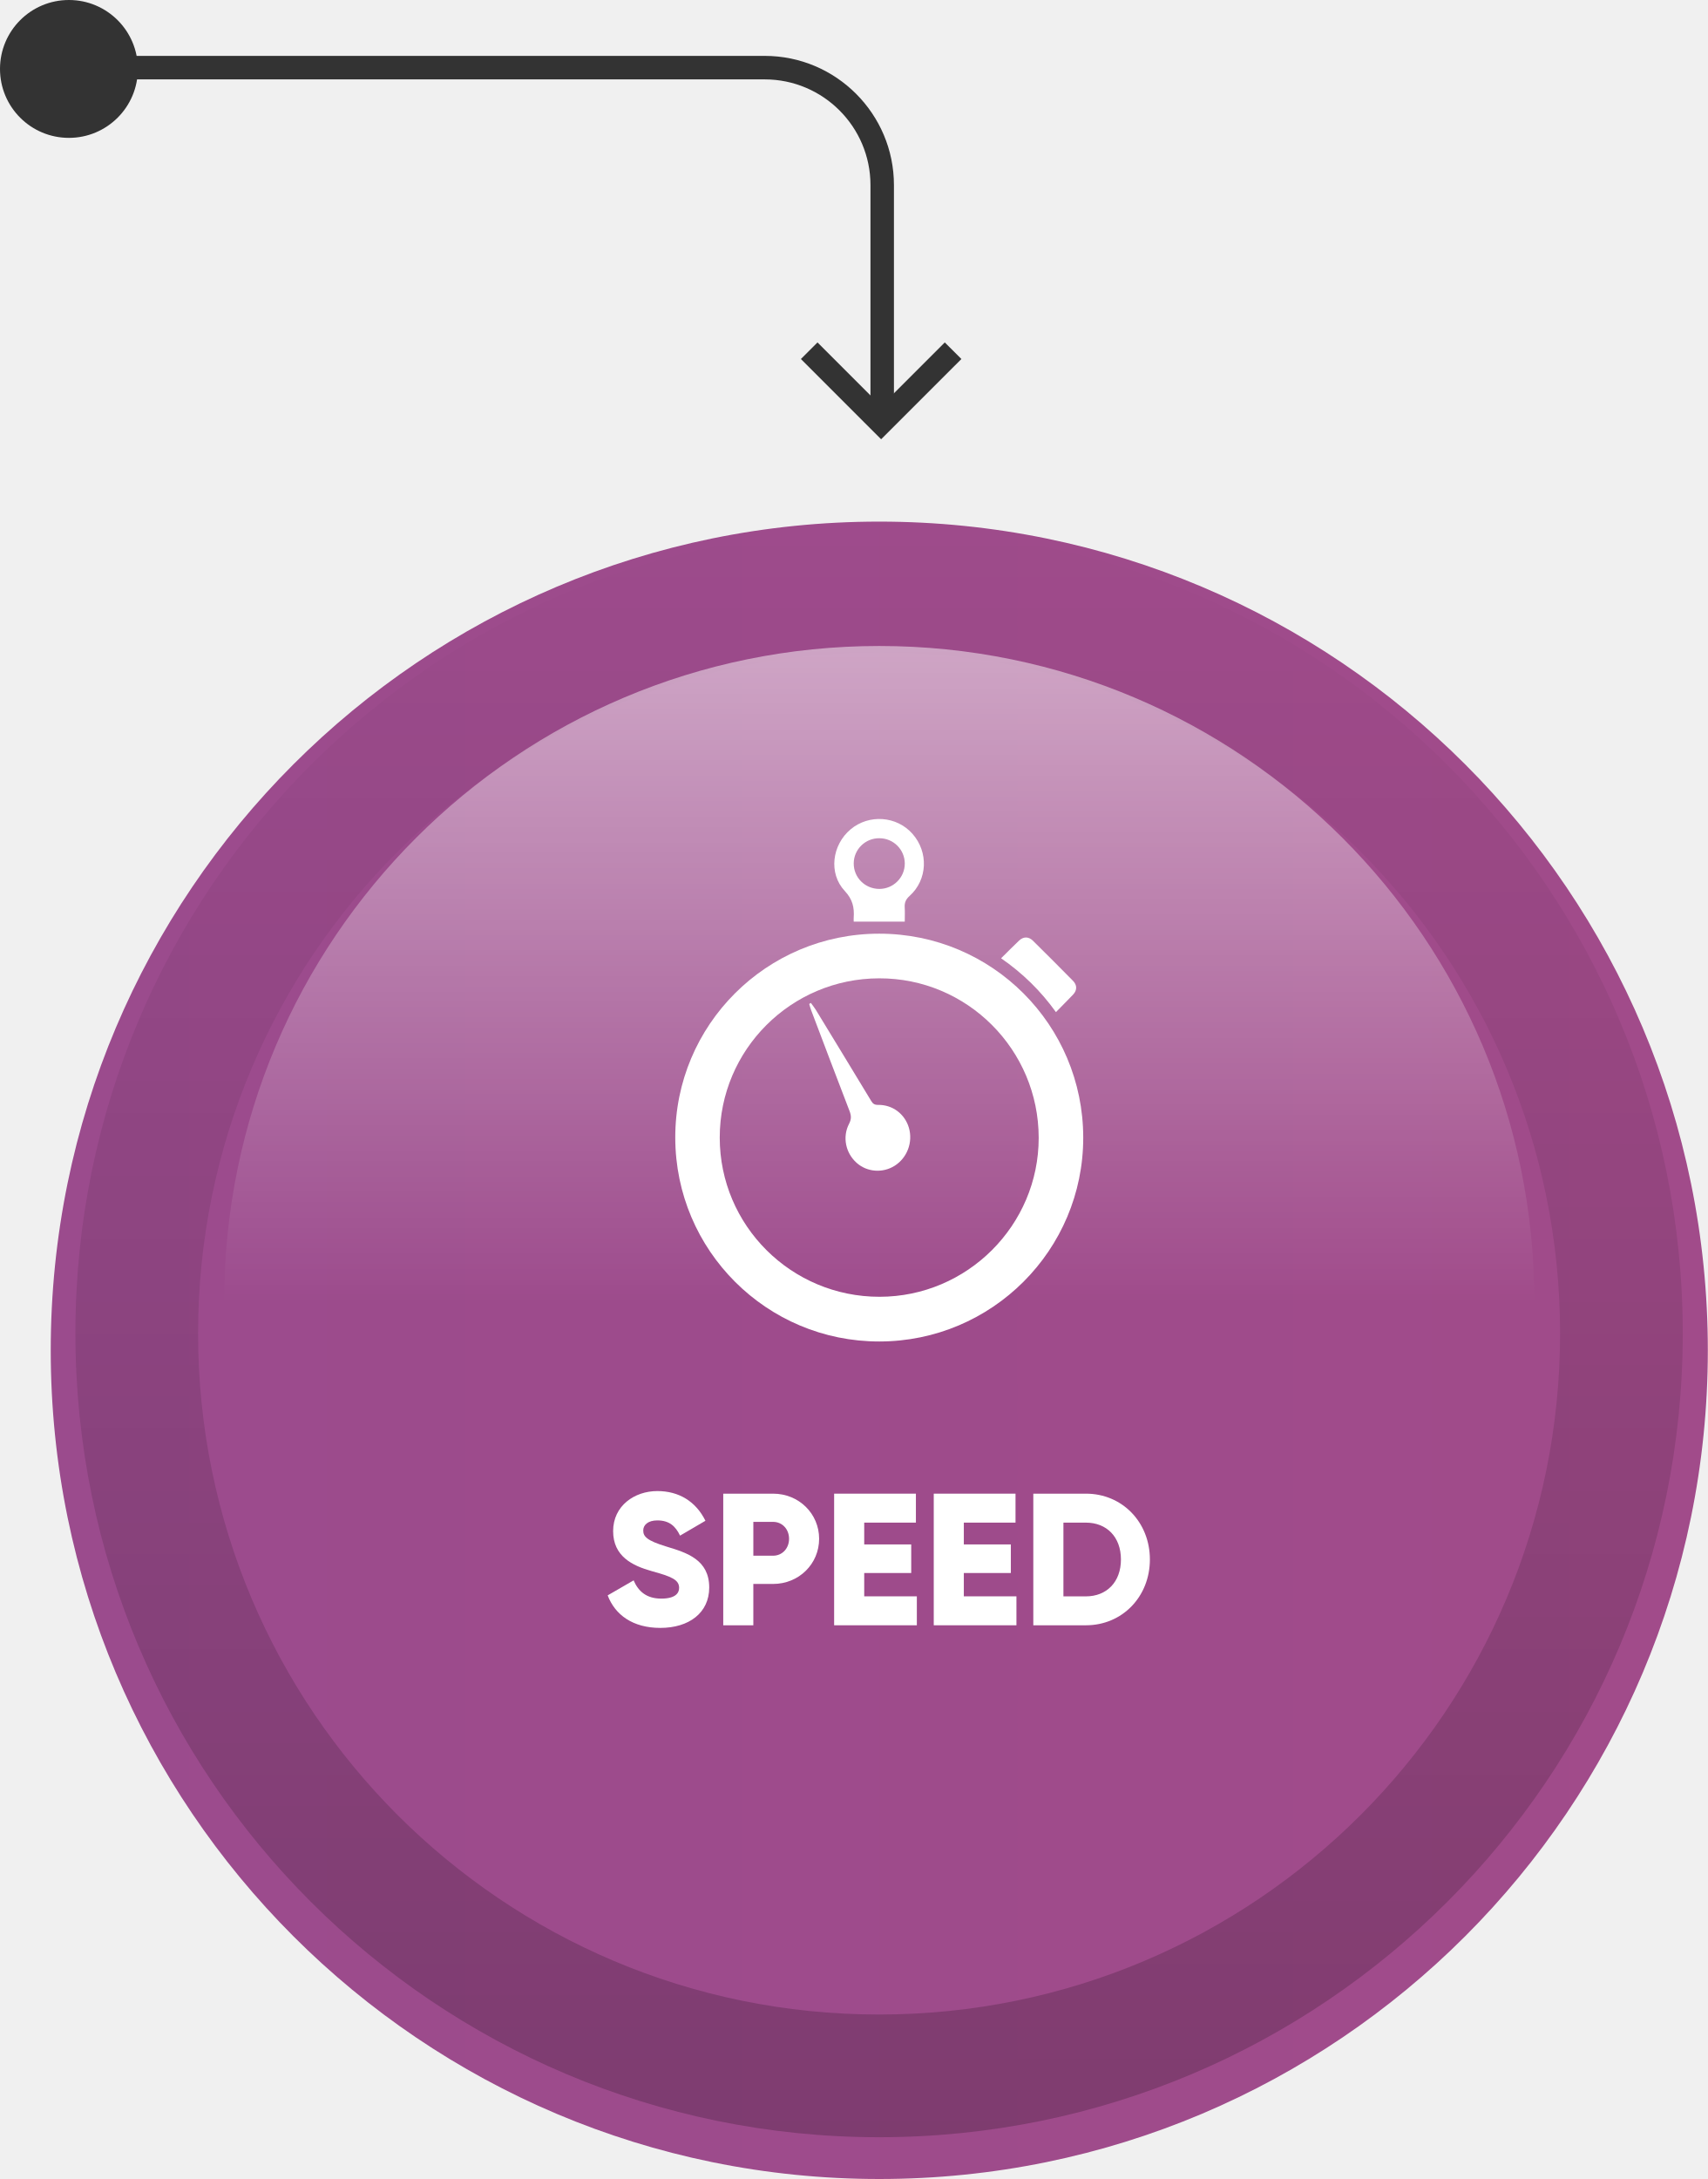
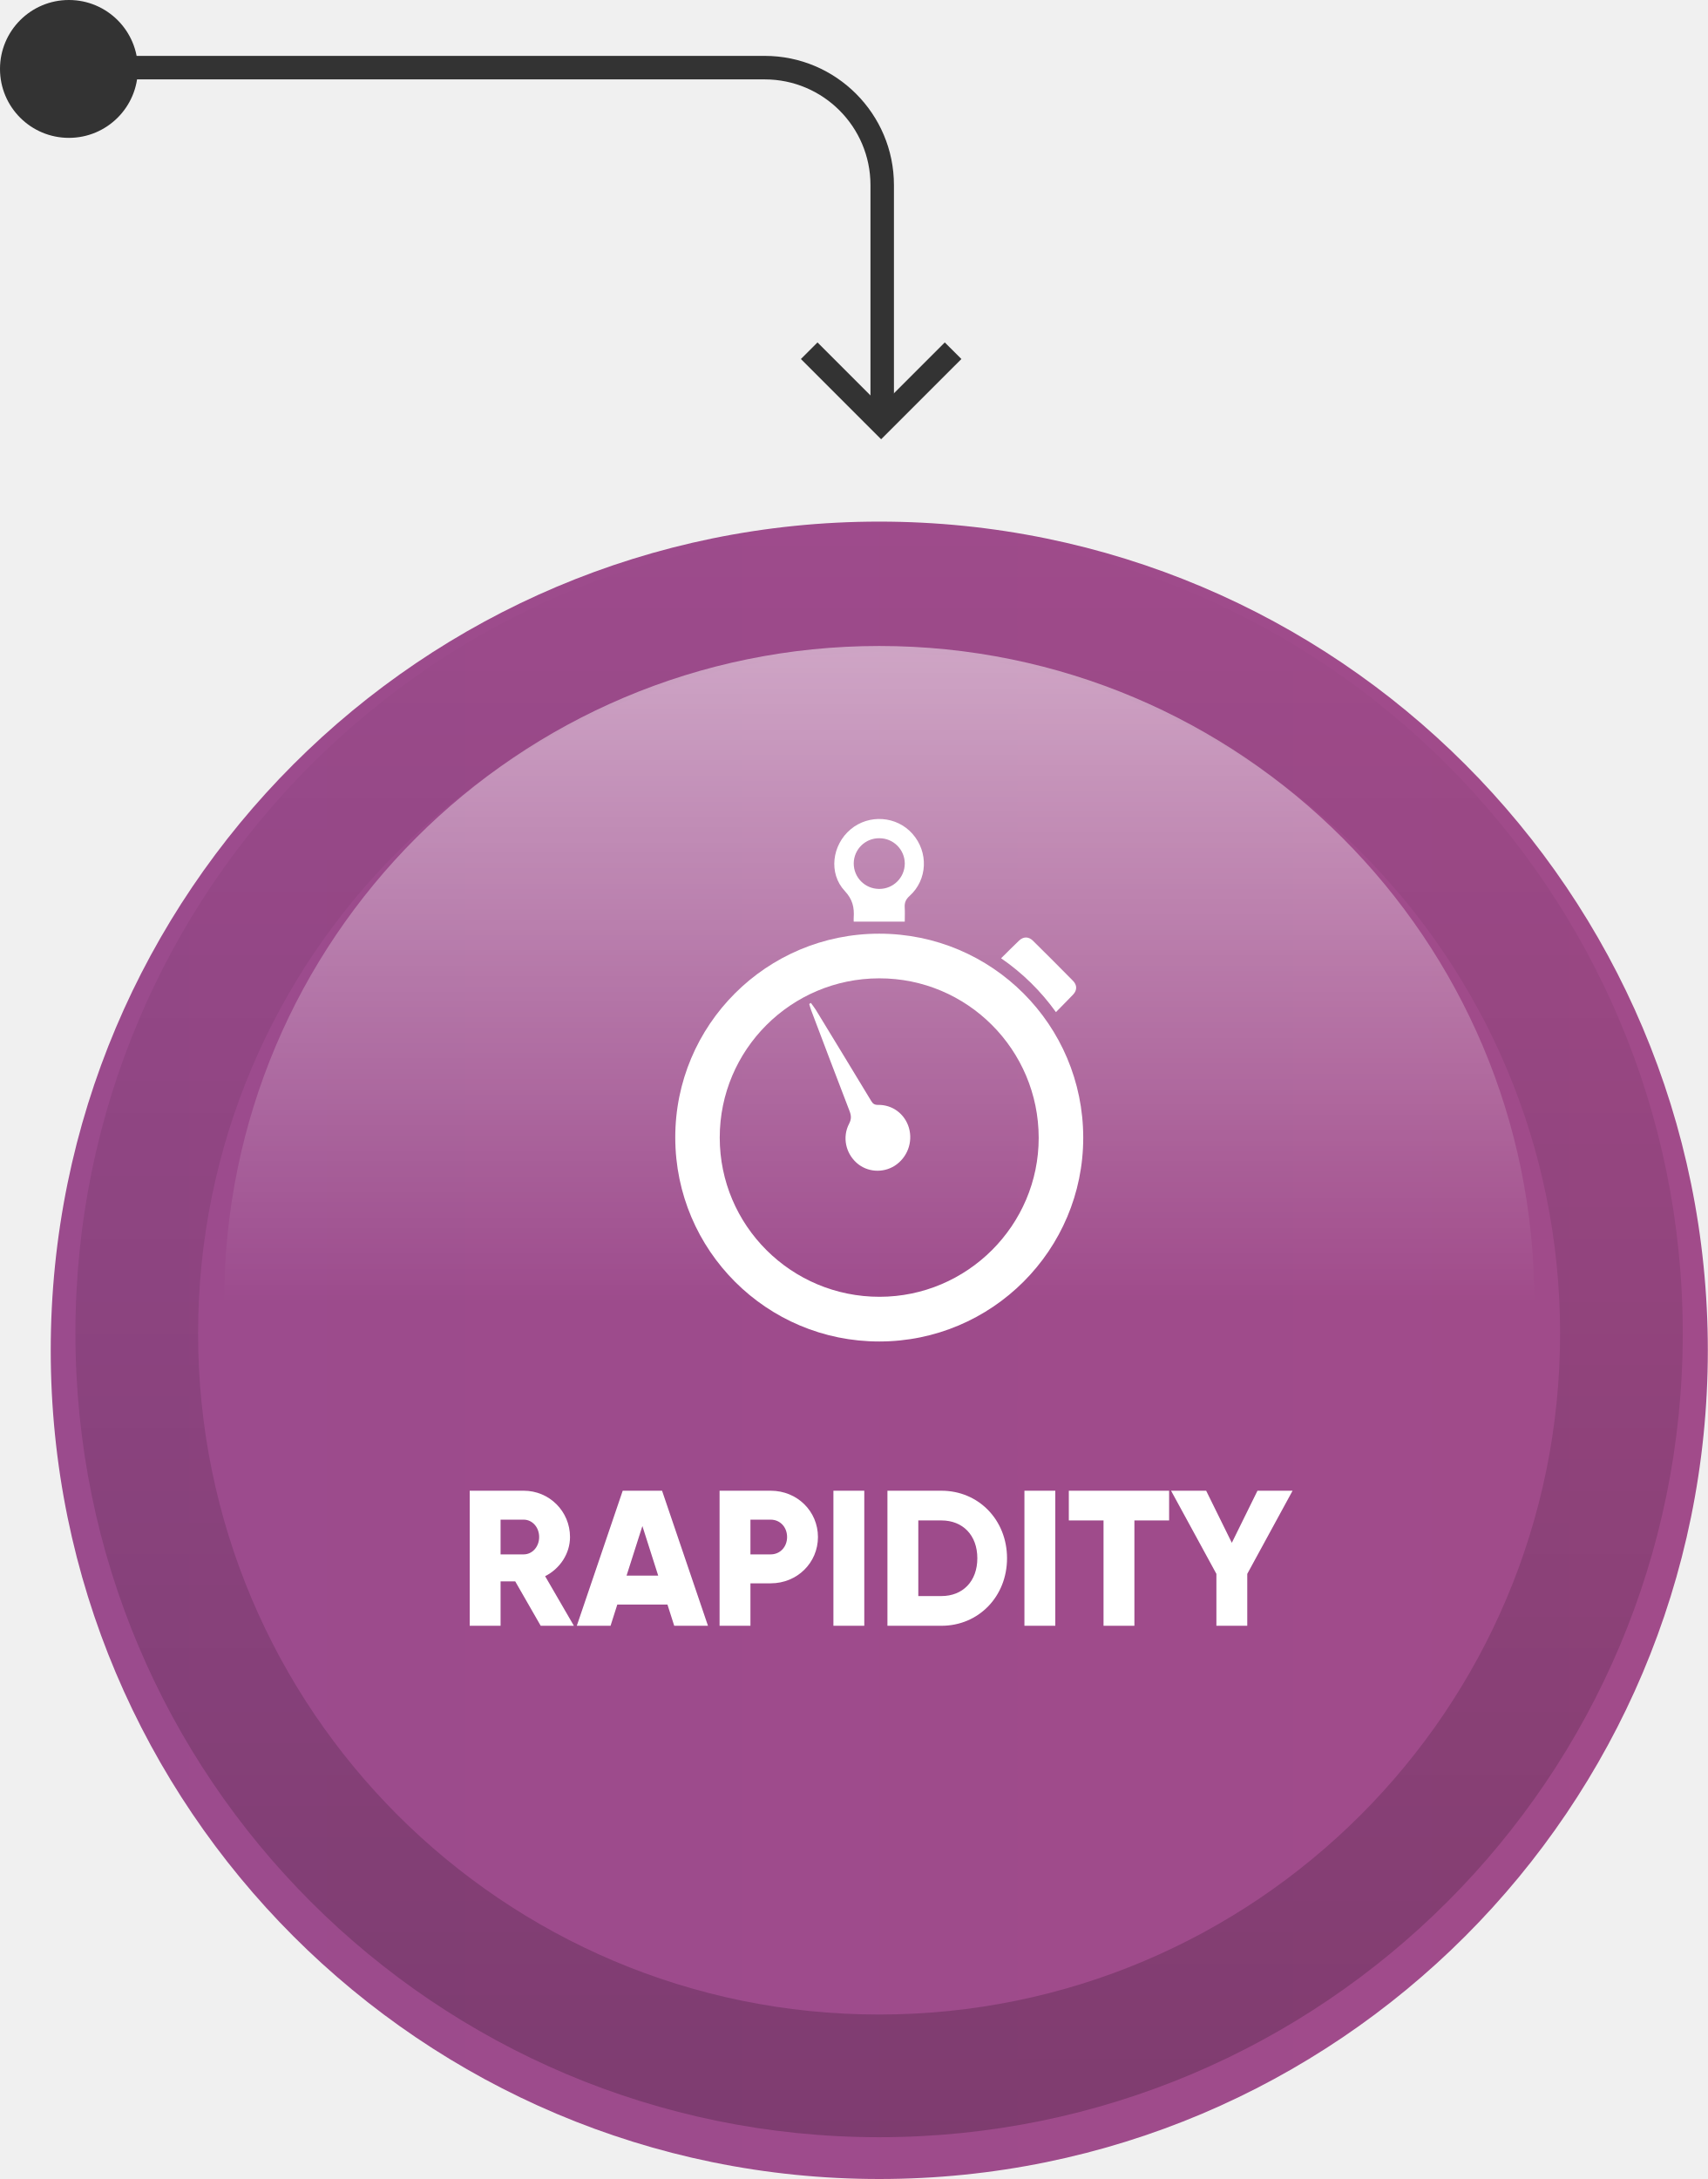
- <svg xmlns="http://www.w3.org/2000/svg" version="1.1" id="Layer_1" x="0px" y="0px" width="159.692px" height="203.711px" viewBox="0 0 159.692 203.711" enable-background="new 0 0 159.692 203.711" xml:space="preserve">
+ <svg xmlns="http://www.w3.org/2000/svg" version="1.1" id="Layer_1" x="0px" y="0px" width="159.691px" height="203.711px" viewBox="0 0 159.691 203.711" enable-background="new 0 0 159.691 203.711" xml:space="preserve">
  <g>
+     <linearGradient id="SVGID_1_" gradientUnits="userSpaceOnUse" x1="-367.256" y1="6.719" x2="-212.307" y2="6.719" gradientTransform="matrix(1 0 0 -1 372 132.9561)">
+       <stop offset="0" style="stop-color:#9B4B8D" />
+       <stop offset="1" style="stop-color:#A14B8A" />
+     </linearGradient>
+     <path fill="url(#SVGID_1_)" d="M4.744,126.236c0-42.783,34.688-77.472,77.472-77.472c42.79,0,77.477,34.688,77.477,77.472   c0,42.787-34.687,77.475-77.477,77.475C39.431,203.711,4.744,169.023,4.744,126.236L4.744,126.236z" />
    <g>
-       <g>
-         <g>
-           <linearGradient id="SVGID_1_" gradientUnits="userSpaceOnUse" x1="-163.256" y1="205.992" x2="-8.308" y2="205.992" gradientTransform="matrix(1 0 0 1 168 -79.7549)">
-             <stop offset="0" style="stop-color:#9B4B8D" />
-             <stop offset="1" style="stop-color:#A14B8A" />
-           </linearGradient>
-           <path fill="url(#SVGID_1_)" d="M4.744,126.236c0-42.783,34.688-77.472,77.472-77.472c42.79,0,77.477,34.688,77.477,77.472      c0,42.788-34.687,77.475-77.477,77.475C39.431,203.711,4.744,169.024,4.744,126.236z" />
-           <g>
-             <g>
-               <path fill="#FFFFFF" d="M56.822,149.149l2.426-1.403c0.439,1.02,1.195,1.705,2.584,1.705c1.336,0,1.67-0.527,1.67-1.002        c0-0.759-0.703-1.058-2.549-1.564c-1.828-0.51-3.621-1.389-3.621-3.744c0-2.373,2.004-3.744,4.131-3.744        c2.021,0,3.604,0.968,4.5,2.777l-2.373,1.389c-0.422-0.879-1.002-1.424-2.127-1.424c-0.879,0-1.316,0.439-1.316,0.933        c0,0.563,0.299,0.948,2.215,1.528c1.861,0.563,3.955,1.213,3.955,3.814c0,2.373-1.898,3.776-4.57,3.776        C59.16,152.19,57.507,150.961,56.822,149.149z" />
-               <path fill="#FFFFFF" d="M76.594,143.858c0,2.341-1.881,4.222-4.307,4.222h-1.846v3.867h-2.813V139.64h4.658        C74.713,139.64,76.594,141.521,76.594,143.858z M73.782,143.858c0-0.895-0.633-1.581-1.494-1.581h-1.846v3.163h1.846        C73.149,145.44,73.782,144.756,73.782,143.858z" />
-               <path fill="#FFFFFF" d="M85.731,149.238v2.707h-7.734V139.64h7.646v2.707H80.81v2.039h4.395v2.672H80.81v2.181H85.731z" />
-               <path fill="#FFFFFF" d="M95.044,149.238v2.707h-7.732V139.64h7.646v2.707h-4.834v2.039h4.396v2.672h-4.396v2.181H95.044z" />
-               <path fill="#FFFFFF" d="M107.522,145.793c0,3.479-2.584,6.152-5.979,6.152h-4.922V139.64h4.922        C104.938,139.64,107.522,142.312,107.522,145.793z M104.815,145.793c0-2.109-1.336-3.445-3.271-3.445h-2.107v6.894h2.107        C103.479,149.238,104.815,147.902,104.815,145.793z" />
-             </g>
-           </g>
-           <g>
-             <g>
-               <path fill="#FFFFFF" d="M101.29,106.349c0.003,10.519-8.532,19.058-19.066,19.064c-10.529,0.008-19.063-8.511-19.082-19.043        c-0.021-10.543,8.528-19.09,19.087-19.082C92.763,87.298,101.279,95.813,101.29,106.349z M67.3,106.347        c0,8.23,6.696,14.898,14.952,14.887c8.19-0.008,14.876-6.688,14.873-14.86c-0.006-8.248-6.696-14.935-14.924-14.912        C73.968,91.478,67.303,98.14,67.3,106.347z" />
-               <path fill="#FFFFFF" d="M79.827,86.162c0-0.119-0.011-0.248,0-0.373c0.064-0.947-0.097-1.707-0.837-2.496        c-1.54-1.646-1.192-4.303,0.55-5.762c1.72-1.437,4.305-1.25,5.782,0.42c1.515,1.711,1.415,4.297-0.271,5.809        c-0.348,0.316-0.479,0.617-0.456,1.059c0.031,0.457,0.006,0.921,0.006,1.345C82.996,86.162,81.438,86.162,79.827,86.162z         M82.221,83.104c1.309,0.002,2.382-1.063,2.382-2.368c0-1.308-1.058-2.365-2.368-2.371c-1.318-0.017-2.396,1.039-2.406,2.34        C79.816,82.031,80.88,83.099,82.221,83.104z" />
-               <path fill="#FFFFFF" d="M93.609,89.588c0.601-0.596,1.139-1.139,1.689-1.662c0.404-0.377,0.884-0.377,1.284,0.016        c1.258,1.24,2.511,2.494,3.752,3.755c0.392,0.396,0.389,0.879,0.014,1.278c-0.515,0.543-1.047,1.068-1.611,1.646        C97.311,92.631,95.617,90.979,93.609,89.588z" />
-               <path fill="#FFFFFF" d="M75.822,93.761c0.148,0.211,0.316,0.41,0.452,0.629c1.731,2.84,3.468,5.688,5.188,8.535        c0.153,0.258,0.313,0.375,0.636,0.369c1.359-0.025,2.509,0.846,2.891,2.141c0.39,1.349-0.157,2.806-1.333,3.551        c-1.115,0.705-2.582,0.597-3.553-0.272c-1.033-0.918-1.352-2.42-0.706-3.66c0.217-0.418,0.208-0.738,0.052-1.156        c-1.213-3.146-2.409-6.307-3.604-9.463c-0.069-0.186-0.118-0.381-0.177-0.576C75.719,93.826,75.773,93.795,75.822,93.761z" />
-             </g>
-           </g>
-         </g>
-       </g>
-       <linearGradient id="SVGID_2_" gradientUnits="userSpaceOnUse" x1="1056.896" y1="-747.488" x2="1207.198" y2="-747.488" gradientTransform="matrix(0 1 -1 0 -665.2881 -1007.392)">
-         <stop offset="0" style="stop-color:#000000;stop-opacity:0" />
-         <stop offset="1" style="stop-color:#000000" />
-       </linearGradient>
-       <path opacity="0.2" fill="url(#SVGID_2_)" enable-background="new    " d="M157.349,124.656c0-41.504-33.646-75.152-75.148-75.152    S7.051,83.152,7.051,124.656s33.646,75.149,75.149,75.149S157.349,166.16,157.349,124.656z M18.523,124.656    c0-35.168,28.51-63.681,63.676-63.681c35.171,0,63.678,28.513,63.678,63.681s-28.507,63.678-63.678,63.678    C47.033,188.334,18.523,159.824,18.523,124.656z" />
-       <linearGradient id="SVGID_3_" gradientUnits="userSpaceOnUse" x1="-1094.068" y1="-1417.357" x2="-1032.818" y2="-1417.357" gradientTransform="matrix(0 -1 1 0 1499.573 -972.4268)">
-         <stop offset="0" style="stop-color:#FFFFFF;stop-opacity:0" />
-         <stop offset="1" style="stop-color:#FFFFFF" />
-       </linearGradient>
-       <path opacity="0.5" fill="url(#SVGID_3_)" enable-background="new    " d="M82.215,60.392c-33.823,0-61.25,27.422-61.25,61.25    h122.503C143.468,87.813,116.046,60.392,82.215,60.392z" />
+       <path fill="#FFFFFF" d="M101.29,106.35c0.003,10.519-8.532,19.058-19.066,19.063c-10.529,0.008-19.063-8.511-19.082-19.043    c-0.021-10.543,8.528-19.09,19.087-19.082C92.763,87.298,101.279,95.813,101.29,106.35L101.29,106.35z M67.3,106.348    c0,8.229,6.696,14.897,14.952,14.887c8.189-0.008,14.876-6.688,14.873-14.86c-0.006-8.248-6.696-14.935-14.924-14.912    C73.968,91.478,67.303,98.14,67.3,106.348z M79.827,86.162c0-0.119-0.012-0.248,0-0.373c0.063-0.947-0.098-1.707-0.837-2.496    c-1.54-1.646-1.192-4.303,0.55-5.762c1.72-1.438,4.305-1.25,5.782,0.42c1.515,1.711,1.414,4.297-0.271,5.809    c-0.348,0.316-0.479,0.617-0.456,1.059c0.031,0.457,0.006,0.921,0.006,1.345C82.996,86.162,81.438,86.162,79.827,86.162z     M82.221,83.104c1.311,0.001,2.375-1.058,2.382-2.368c-0.001-1.308-1.06-2.368-2.368-2.371c-1.309-0.02-2.386,1.024-2.405,2.333    c0,0.002,0,0.004,0,0.006c-0.013,1.313,1.042,2.387,2.354,2.399C82.197,83.104,82.208,83.104,82.221,83.104z" />
+       <path fill="#FFFFFF" d="M93.609,89.588c0.602-0.596,1.14-1.139,1.689-1.662c0.404-0.377,0.884-0.377,1.284,0.016    c1.26,1.242,2.511,2.494,3.752,3.755c0.392,0.396,0.389,0.879,0.014,1.278c-0.515,0.543-1.047,1.068-1.611,1.646    C97.333,92.658,95.598,90.955,93.609,89.588z M75.822,93.761c0.148,0.211,0.316,0.41,0.452,0.629    c1.731,2.84,3.469,5.688,5.188,8.535c0.153,0.259,0.313,0.375,0.636,0.369c1.359-0.024,2.509,0.847,2.892,2.142    c0.39,1.348-0.152,2.792-1.333,3.551c-1.115,0.705-2.582,0.597-3.554-0.272c-1.033-0.918-1.352-2.42-0.706-3.66    c0.218-0.418,0.208-0.737,0.053-1.155c-1.214-3.146-2.409-6.308-3.604-9.463c-0.069-0.186-0.118-0.381-0.177-0.576    C75.719,93.826,75.773,93.795,75.822,93.761z" />
+     </g>
+     <linearGradient id="SVGID_2_" gradientUnits="userSpaceOnUse" x1="740.887" y1="1479.498" x2="891.188" y2="1479.498" gradientTransform="matrix(6.123234e-017 1 1 -6.123234e-017 -1397.298 -691.3831)">
+       <stop offset="0" style="stop-color:#000000;stop-opacity:0" />
+       <stop offset="1" style="stop-color:#000000" />
+     </linearGradient>
+     <path opacity="0.2" fill="url(#SVGID_2_)" enable-background="new    " d="M157.349,124.656c0-41.504-33.646-75.152-75.147-75.152   s-75.15,33.648-75.15,75.152c0,41.504,33.646,75.148,75.149,75.148C123.703,199.805,157.349,166.16,157.349,124.656z    M18.523,124.656c0-35.168,28.511-63.681,63.677-63.681c35.171,0,63.678,28.513,63.678,63.681   c0,35.168-28.507,63.678-63.678,63.678C47.033,188.334,18.523,159.824,18.523,124.656L18.523,124.656z" />
+     <linearGradient id="SVGID_3_" gradientUnits="userSpaceOnUse" x1="-1817.368" y1="1518.059" x2="-1756.117" y2="1518.059" gradientTransform="matrix(6.123234e-017 -1 -1 -6.123234e-017 1600.276 -1695.725)">
+       <stop offset="0" style="stop-color:#FFFFFF;stop-opacity:0" />
+       <stop offset="1" style="stop-color:#FFFFFF" />
+     </linearGradient>
+     <path opacity="0.5" fill="url(#SVGID_3_)" enable-background="new    " d="M82.215,60.392c-33.823,0-61.25,27.422-61.25,61.25   h122.503C143.468,87.813,116.046,60.392,82.215,60.392z" />
+     <g>
+       <path fill="#333333" d="M0,6.445C-0.002,2.887,2.881,0.001,6.439,0c0.002,0,0.004,0,0.006,0c3.56,0,6.445,2.886,6.446,6.445    c-0.002,3.559-2.887,6.443-6.446,6.444C2.887,12.891,0.001,10.008,0,6.45C0,6.448,0,6.447,0,6.445z" />
+       <path fill="#333333" d="M83.59,39.205h-2.195V17.307c0-5.453-4.435-9.885-9.887-9.885H6.714V5.225h64.794    c6.662,0,12.082,5.42,12.082,12.082V39.205z" />
+       <path fill="#333333" d="M82.392,37.965l-5.95-5.952l-1.552,1.55l5.95,5.952l1.552,1.55l1.552-1.55l5.953-5.952l-1.552-1.55    L82.392,37.965z" />
    </g>
    <g>
      <g>
-         <path fill="#333333" d="M0,6.445C0,2.886,2.881,0,6.445,0c3.559,0,6.446,2.887,6.446,6.445c0,3.558-2.889,6.444-6.446,6.444     C2.882,12.89,0,10.004,0,6.445z" />
-         <g>
-           <path fill="#333333" d="M83.59,39.205h-2.195V17.307c0-5.453-4.435-9.885-9.887-9.885H6.714V5.225h64.794      c6.662,0,12.082,5.42,12.082,12.082V39.205L83.59,39.205z" />
-         </g>
+         <path fill="#FFFFFF" d="M48.178,147.842h-1.371v4.148h-2.886v-12.625h5.05c2.399,0,4.329,1.93,4.329,4.328     c0,1.552-0.938,2.958-2.327,3.662l2.688,4.635h-3.102L48.178,147.842z M46.807,145.317h2.164c0.794,0,1.443-0.704,1.443-1.624     s-0.649-1.623-1.443-1.623h-2.164V145.317z" />
+         <path fill="#FFFFFF" d="M62.411,150.006h-4.689l-0.631,1.984h-3.156l4.293-12.625h3.679l4.293,12.625h-3.156L62.411,150.006z      M61.546,147.301l-1.479-4.635l-1.479,4.635H61.546z" />
+         <path fill="#FFFFFF" d="M76.484,143.693c0,2.399-1.93,4.329-4.419,4.329h-1.894v3.968h-2.886v-12.625h4.779     C74.554,139.365,76.484,141.295,76.484,143.693z M73.598,143.693c0-0.92-0.649-1.623-1.533-1.623h-1.894v3.247h1.894     C72.948,145.317,73.598,144.613,73.598,143.693z" />
+         <path fill="#FFFFFF" d="M80.816,139.365v12.625H77.93v-12.625H80.816z" />
+         <path fill="#FFFFFF" d="M94.164,145.678c0,3.571-2.651,6.313-6.133,6.313h-5.05v-12.625h5.05     C91.513,139.365,94.164,142.106,94.164,145.678z M91.387,145.678c0-2.164-1.371-3.535-3.355-3.535h-2.164v7.07h2.164     C90.016,149.213,91.387,147.842,91.387,145.678z" />
+         <path fill="#FFFFFF" d="M98.677,139.365v12.625h-2.886v-12.625H98.677z" />
+         <path fill="#FFFFFF" d="M109.32,142.143h-3.246v9.848h-2.886v-9.848h-3.246v-2.777h9.378V142.143z" />
+         <path fill="#FFFFFF" d="M116.627,147.139v4.852h-2.886v-4.852l-4.238-7.773h3.282l2.399,4.869l2.398-4.869h3.282L116.627,147.139     z" />
      </g>
-       <polygon fill="#333333" points="82.392,37.965 76.442,32.013 74.89,33.563 80.84,39.515 82.392,41.065 83.944,39.515     89.897,33.563 88.345,32.013   " />
    </g>
  </g>
</svg>
